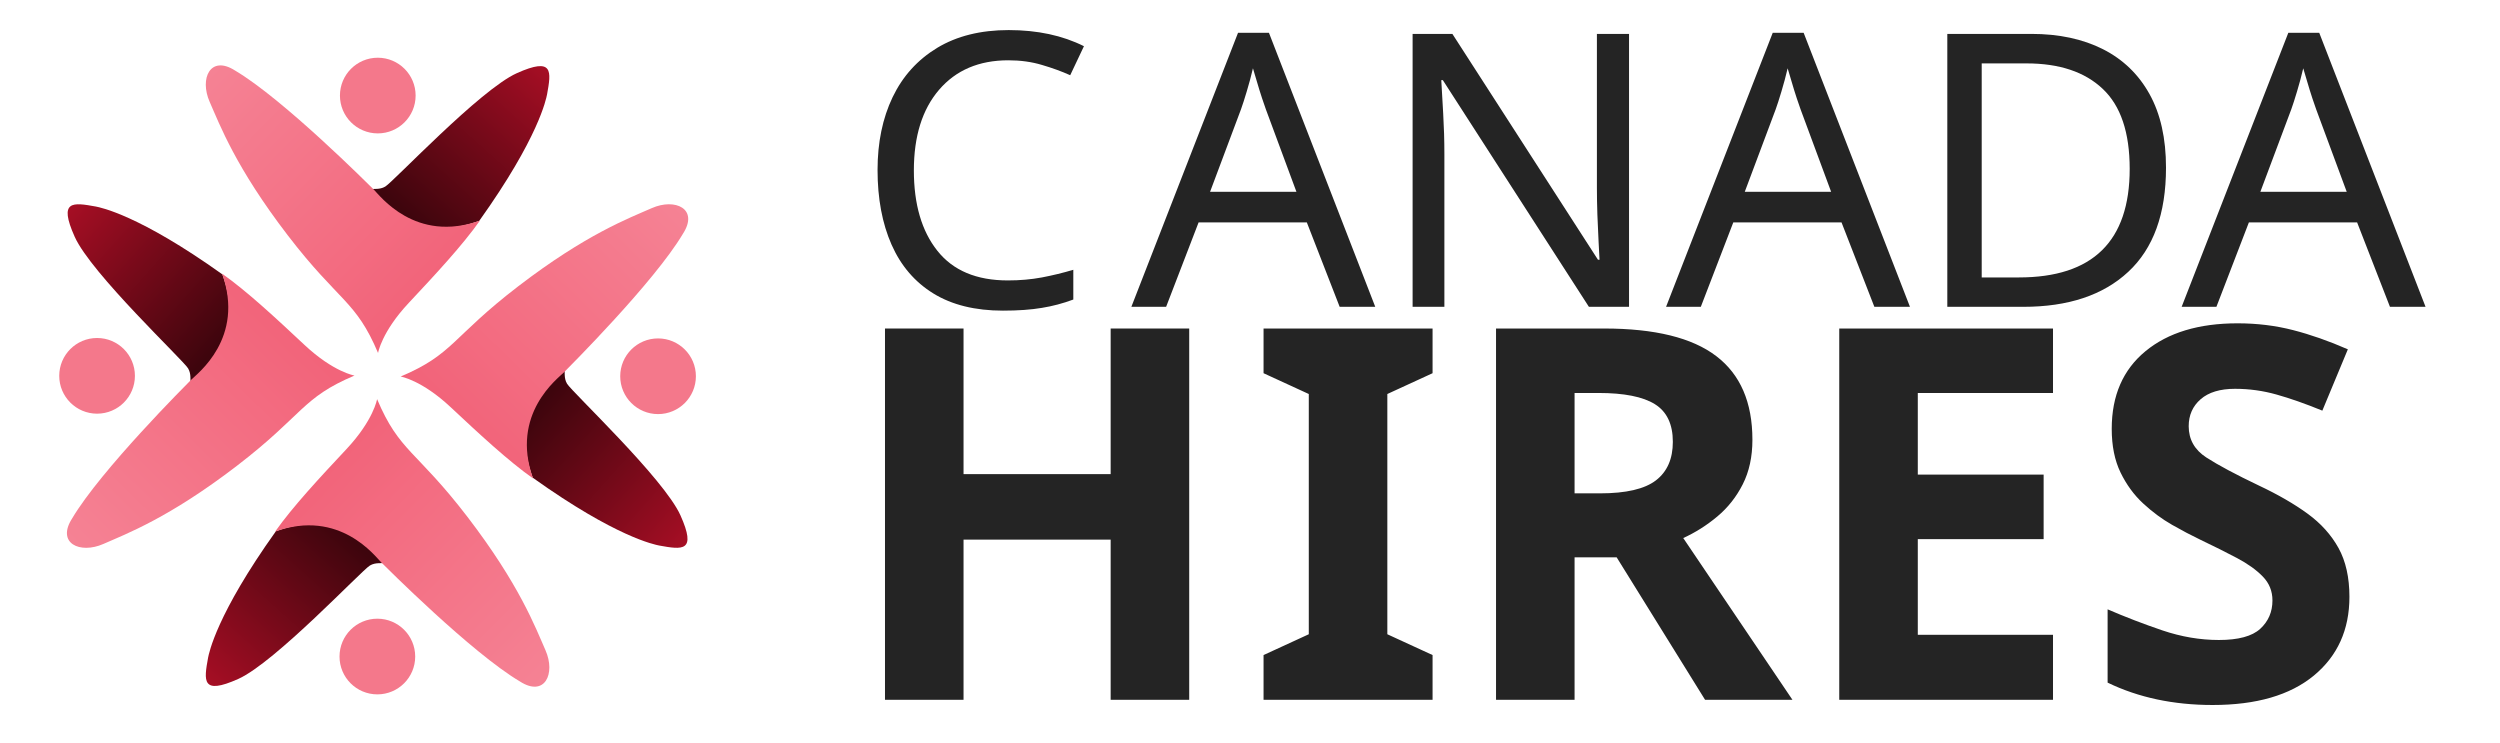
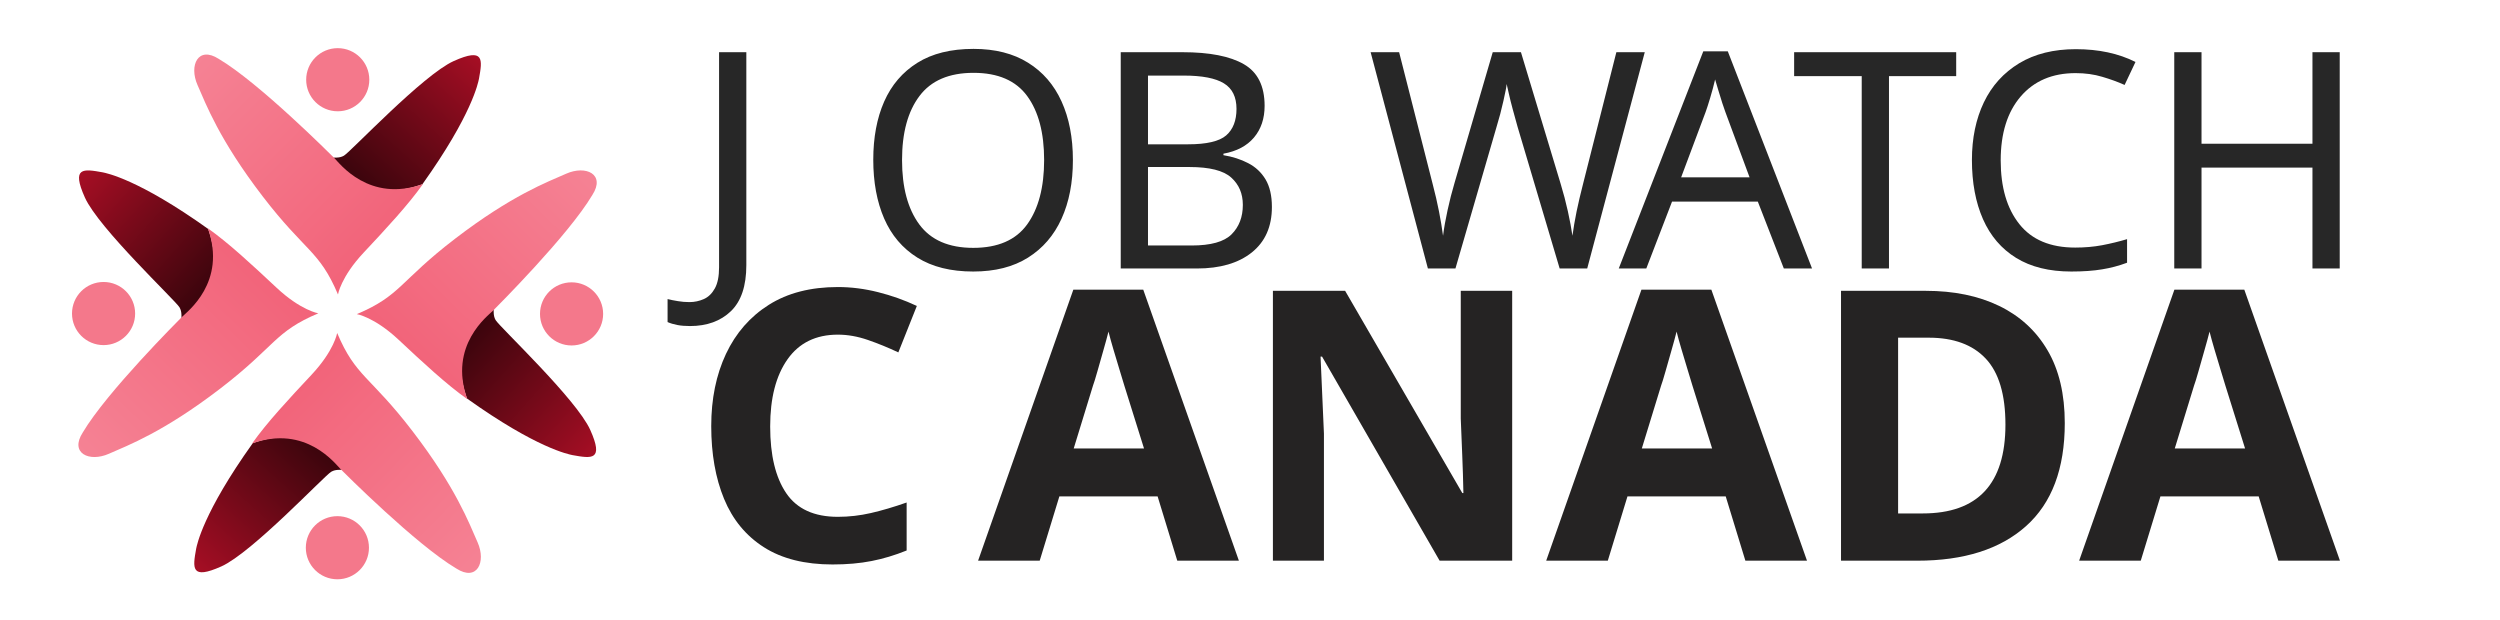
- <svg xmlns="http://www.w3.org/2000/svg" width="100%" height="100%" viewBox="0 0 1047 311" version="1.1" xml:space="preserve" style="fill-rule:evenodd;clip-rule:evenodd;stroke-linejoin:round;stroke-miterlimit:2;">
-   <g transform="matrix(1,0,0,1,-5.32907e-15,-39.7001)">
-     <g id="Artboard1" transform="matrix(2.63688,0,0,0.78313,-2.6111,39.5424)">
+ <svg xmlns="http://www.w3.org/2000/svg" width="100%" height="100%" viewBox="0 0 1255 311" version="1.1" xml:space="preserve" style="fill-rule:evenodd;clip-rule:evenodd;stroke-linejoin:round;stroke-miterlimit:2;">
+   <g transform="matrix(1,0,0,1,1.42109e-14,-39.7001)">
+     <g id="Artboard1" transform="matrix(3.16102,0,0,0.78313,-3.13011,39.5424)">
      <rect x="0.99" y="0.201" width="396.806" height="396.806" style="fill:none;" />
-       <g transform="matrix(0.681469,0,0,2.29458,-75.4863,-161.324)">
+       <g transform="matrix(0.568473,0,0,2.29458,-59.2202,-161.324)">
        <g>
          <g transform="matrix(1,0,0,1,0.990222,0.201389)">
            <path d="M222.932,121.659C222.932,121.659 209.865,127.06 202.215,118.732C195.144,112.078 198.306,115.291 201.015,113.678C202.97,112.514 223.116,91.088 231.692,87.245C240.268,83.402 239.702,86.814 238.729,92.21C238.509,93.251 236.813,102.216 222.932,121.659Z" style="fill:url(#_Linear1);" />
          </g>
          <g transform="matrix(1,0,0,1,0.990222,0.201389)">
            <path d="M199.343,152.457C199.343,152.457 200.149,147.568 206.49,140.797C212.831,134.025 218.947,127.45 223.096,121.593C208.027,126.976 199.72,115.721 198.375,114.405C197.436,113.485 177.329,93.327 166.04,86.646C160.274,82.934 157.672,88.45 160.104,93.949C162.463,99.287 166.156,109.206 178.304,125.044C190.206,140.561 194.148,140.15 199.343,152.457Z" style="fill:url(#_Linear2);" />
          </g>
          <g transform="matrix(1,0,0,1,0.0579812,0.365386)">
            <circle cx="200.211" cy="92.3" r="8.819" style="fill:rgb(244,120,139);" />
          </g>
        </g>
        <g transform="matrix(6.12323e-17,1,-1,6.12323e-17,358.256,-42.1839)">
          <g transform="matrix(1,0,0,1,0.990222,0.201389)">
            <path d="M222.932,121.659C222.932,121.659 209.865,127.06 202.215,118.732C195.144,112.078 198.306,115.291 201.015,113.678C202.97,112.514 223.116,91.088 231.692,87.245C240.268,83.402 239.702,86.814 238.729,92.21C238.509,93.251 236.813,102.216 222.932,121.659Z" style="fill:url(#_Linear3);" />
          </g>
          <g transform="matrix(1,0,0,1,0.990222,0.201389)">
            <path d="M199.343,152.457C199.343,152.457 200.149,147.568 206.49,140.797C212.831,134.025 218.947,127.45 223.096,121.593C208.027,126.976 199.72,115.721 198.375,114.405C197.436,113.485 177.329,93.327 166.04,86.646C160.274,82.934 157.672,88.45 160.104,93.949C162.463,99.287 166.156,109.206 178.304,125.044C190.206,140.561 194.148,140.15 199.343,152.457Z" style="fill:url(#_Linear4);" />
          </g>
          <g transform="matrix(1,0,0,1,0.0579812,0.365386)">
            <circle cx="200.211" cy="92.3" r="8.819" style="fill:rgb(244,120,139);" />
          </g>
        </g>
        <g transform="matrix(-1,1.22465e-16,-1.22465e-16,-1,400.44,316.072)">
          <g transform="matrix(1,0,0,1,0.990222,0.201389)">
            <path d="M222.932,121.659C222.932,121.659 209.865,127.06 202.215,118.732C195.144,112.078 198.306,115.291 201.015,113.678C202.97,112.514 223.116,91.088 231.692,87.245C240.268,83.402 239.702,86.814 238.729,92.21C238.509,93.251 236.813,102.216 222.932,121.659Z" style="fill:url(#_Linear5);" />
          </g>
          <g transform="matrix(1,0,0,1,0.990222,0.201389)">
            <path d="M199.343,152.457C199.343,152.457 200.149,147.568 206.49,140.797C212.831,134.025 218.947,127.45 223.096,121.593C208.027,126.976 199.72,115.721 198.375,114.405C197.436,113.485 177.329,93.327 166.04,86.646C160.274,82.934 157.672,88.45 160.104,93.949C162.463,99.287 166.156,109.206 178.304,125.044C190.206,140.561 194.148,140.15 199.343,152.457Z" style="fill:url(#_Linear6);" />
          </g>
          <g transform="matrix(1,0,0,1,0.0579812,0.365386)">
            <circle cx="200.211" cy="92.3" r="8.819" style="fill:rgb(244,120,139);" />
          </g>
        </g>
        <g transform="matrix(-1.83697e-16,-1,1,-1.83697e-16,42.1839,358.256)">
          <g transform="matrix(1,0,0,1,0.990222,0.201389)">
            <path d="M222.932,121.659C222.932,121.659 209.865,127.06 202.215,118.732C195.144,112.078 198.306,115.291 201.015,113.678C202.97,112.514 223.116,91.088 231.692,87.245C240.268,83.402 239.702,86.814 238.729,92.21C238.509,93.251 236.813,102.216 222.932,121.659Z" style="fill:url(#_Linear7);" />
          </g>
          <g transform="matrix(1,0,0,1,0.990222,0.201389)">
            <path d="M199.343,152.457C199.343,152.457 200.149,147.568 206.49,140.797C212.831,134.025 218.947,127.45 223.096,121.593C208.027,126.976 199.72,115.721 198.375,114.405C197.436,113.485 177.329,93.327 166.04,86.646C160.274,82.934 157.672,88.45 160.104,93.949C162.463,99.287 166.156,109.206 178.304,125.044C190.206,140.561 194.148,140.15 199.343,152.457Z" style="fill:url(#_Linear8);" />
          </g>
          <g transform="matrix(1,0,0,1,0.0579812,0.365386)">
            <circle cx="200.211" cy="92.3" r="8.819" style="fill:rgb(244,120,139);" />
          </g>
        </g>
      </g>
-       <g transform="matrix(1.21407,0,0,4.08791,77.8325,-975.239)">
-         <text x="48.462px" y="278.753px" style="font-family:'THICCCBOI-Regular', 'THICCCBOI';font-size:50px;fill:rgb(36,36,36);">C<tspan x="84.712px 115.412px 147.912px 178.862px 212.062px " y="278.753px 278.753px 278.753px 278.753px 278.753px ">ANADA</tspan>
+       <g transform="matrix(0.962092,0,0,3.88338,64.1418,-910.195)">
+         <text x="48.462px" y="278.753px" style="font-family:'THICCCBOI-Regular', 'THICCCBOI';font-size:50px;fill:rgb(39,39,39);">J<tspan x="75.462px 114.662px " y="278.753px 278.753px ">OB</tspan> W<tspan x="201.562px 226.862px 251.662px 288.062px " y="278.753px 278.753px 278.753px 278.753px ">ATCH</tspan>
        </text>
      </g>
-       <g transform="matrix(0.550626,0,0,1.85401,134.114,374.437)">
-         <text x="0px" y="0px" style="font-family:'THICCCBOI-Bold', 'THICCCBOI';font-weight:700;font-size:150px;fill:rgb(36,36,36);">H<tspan x="117.9px 167.7px 268.2px 353.7px " y="0px 0px 0px 0px ">IRES</tspan>
+       <g transform="matrix(0.400181,0,0,1.61529,110.458,359.612)">
+         <g transform="matrix(150,0,0,150,657.9,0)">
+                 </g>
+         <text x="0px" y="0px" style="font-family:'THICCCBOI-ExtraBold', 'THICCCBOI';font-weight:800;font-size:150px;fill:rgb(37,35,35);">C<tspan x="114.6px 224.4px 333.75px 442.8px 554.7px " y="0px 0px 0px 0px 0px ">ANADA</tspan>
        </text>
      </g>
    </g>
  </g>
  <defs>
    <linearGradient id="_Linear1" x1="0" y1="0" x2="1" y2="0" gradientUnits="userSpaceOnUse" gradientTransform="matrix(-31.252,35.0297,-35.0297,-31.252,238.613,86.3692)">
      <stop offset="0" style="stop-color:rgb(165,14,36);stop-opacity:1" />
      <stop offset="1" style="stop-color:rgb(62,5,13);stop-opacity:1" />
    </linearGradient>
    <linearGradient id="_Linear2" x1="0" y1="0" x2="1" y2="0" gradientUnits="userSpaceOnUse" gradientTransform="matrix(50.7222,49.6914,-49.6914,50.7222,160.465,86.3493)">
      <stop offset="0" style="stop-color:rgb(245,130,148);stop-opacity:1" />
      <stop offset="1" style="stop-color:rgb(242,100,122);stop-opacity:1" />
    </linearGradient>
    <linearGradient id="_Linear3" x1="0" y1="0" x2="1" y2="0" gradientUnits="userSpaceOnUse" gradientTransform="matrix(-31.252,35.0297,-35.0297,-31.252,238.613,86.3692)">
      <stop offset="0" style="stop-color:rgb(165,14,36);stop-opacity:1" />
      <stop offset="1" style="stop-color:rgb(62,5,13);stop-opacity:1" />
    </linearGradient>
    <linearGradient id="_Linear4" x1="0" y1="0" x2="1" y2="0" gradientUnits="userSpaceOnUse" gradientTransform="matrix(50.7222,49.6914,-49.6914,50.7222,160.465,86.3493)">
      <stop offset="0" style="stop-color:rgb(245,130,148);stop-opacity:1" />
      <stop offset="1" style="stop-color:rgb(242,100,122);stop-opacity:1" />
    </linearGradient>
    <linearGradient id="_Linear5" x1="0" y1="0" x2="1" y2="0" gradientUnits="userSpaceOnUse" gradientTransform="matrix(-31.252,35.0297,-35.0297,-31.252,238.613,86.3692)">
      <stop offset="0" style="stop-color:rgb(165,14,36);stop-opacity:1" />
      <stop offset="1" style="stop-color:rgb(62,5,13);stop-opacity:1" />
    </linearGradient>
    <linearGradient id="_Linear6" x1="0" y1="0" x2="1" y2="0" gradientUnits="userSpaceOnUse" gradientTransform="matrix(50.7222,49.6914,-49.6914,50.7222,160.465,86.3493)">
      <stop offset="0" style="stop-color:rgb(245,130,148);stop-opacity:1" />
      <stop offset="1" style="stop-color:rgb(242,100,122);stop-opacity:1" />
    </linearGradient>
    <linearGradient id="_Linear7" x1="0" y1="0" x2="1" y2="0" gradientUnits="userSpaceOnUse" gradientTransform="matrix(-31.252,35.0297,-35.0297,-31.252,238.613,86.3692)">
      <stop offset="0" style="stop-color:rgb(165,14,36);stop-opacity:1" />
      <stop offset="1" style="stop-color:rgb(62,5,13);stop-opacity:1" />
    </linearGradient>
    <linearGradient id="_Linear8" x1="0" y1="0" x2="1" y2="0" gradientUnits="userSpaceOnUse" gradientTransform="matrix(50.7222,49.6914,-49.6914,50.7222,160.465,86.3493)">
      <stop offset="0" style="stop-color:rgb(245,130,148);stop-opacity:1" />
      <stop offset="1" style="stop-color:rgb(242,100,122);stop-opacity:1" />
    </linearGradient>
  </defs>
</svg>
